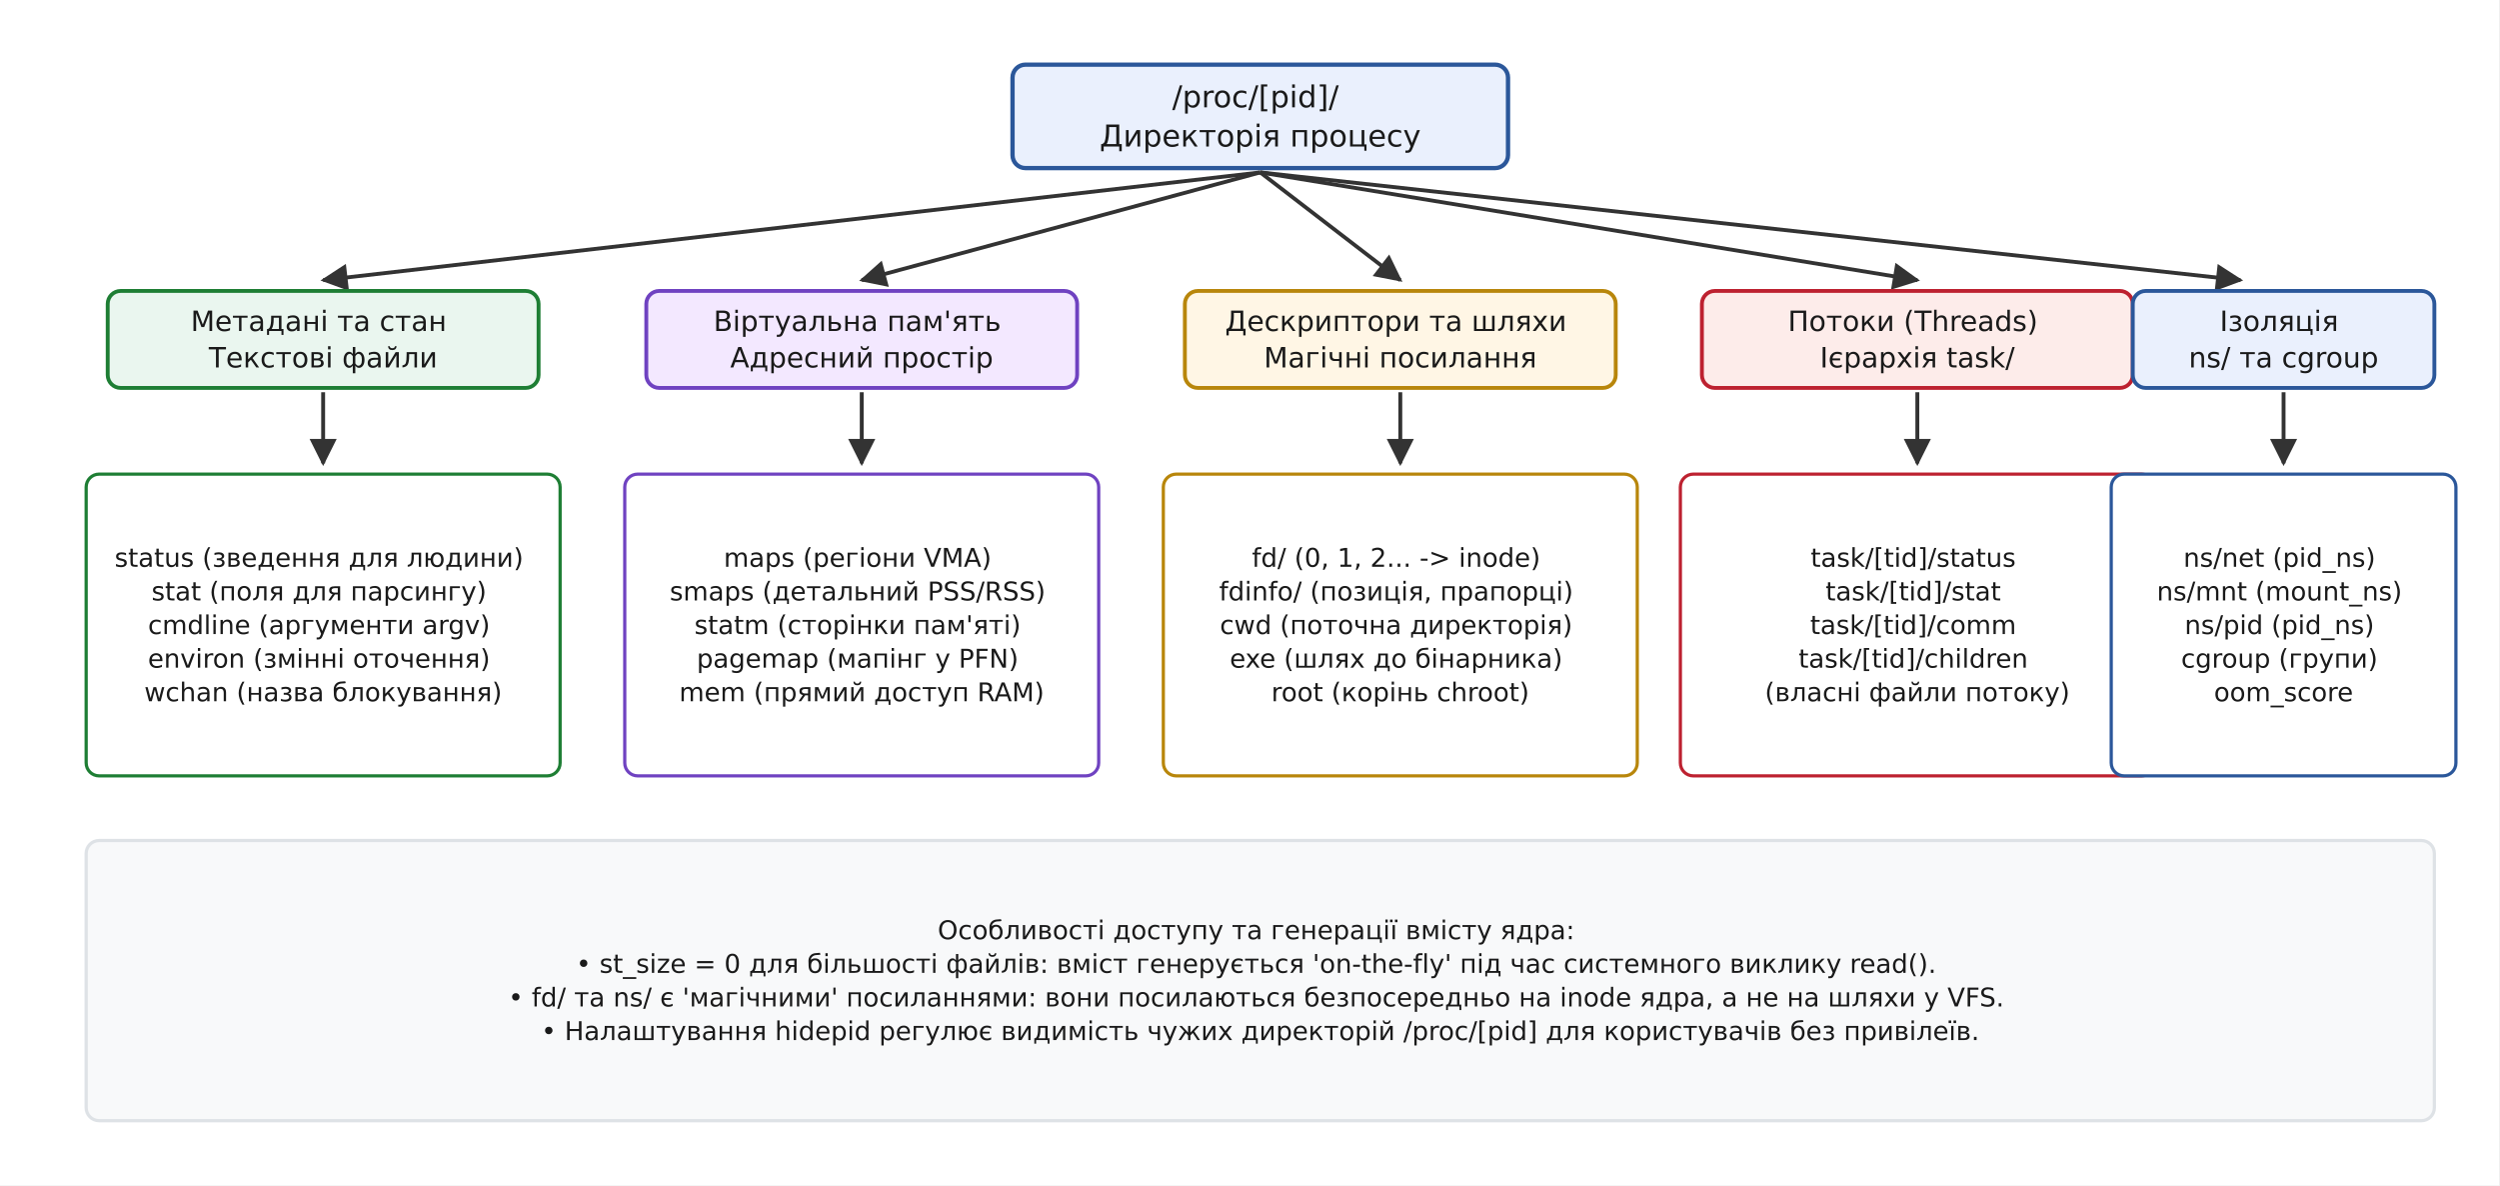
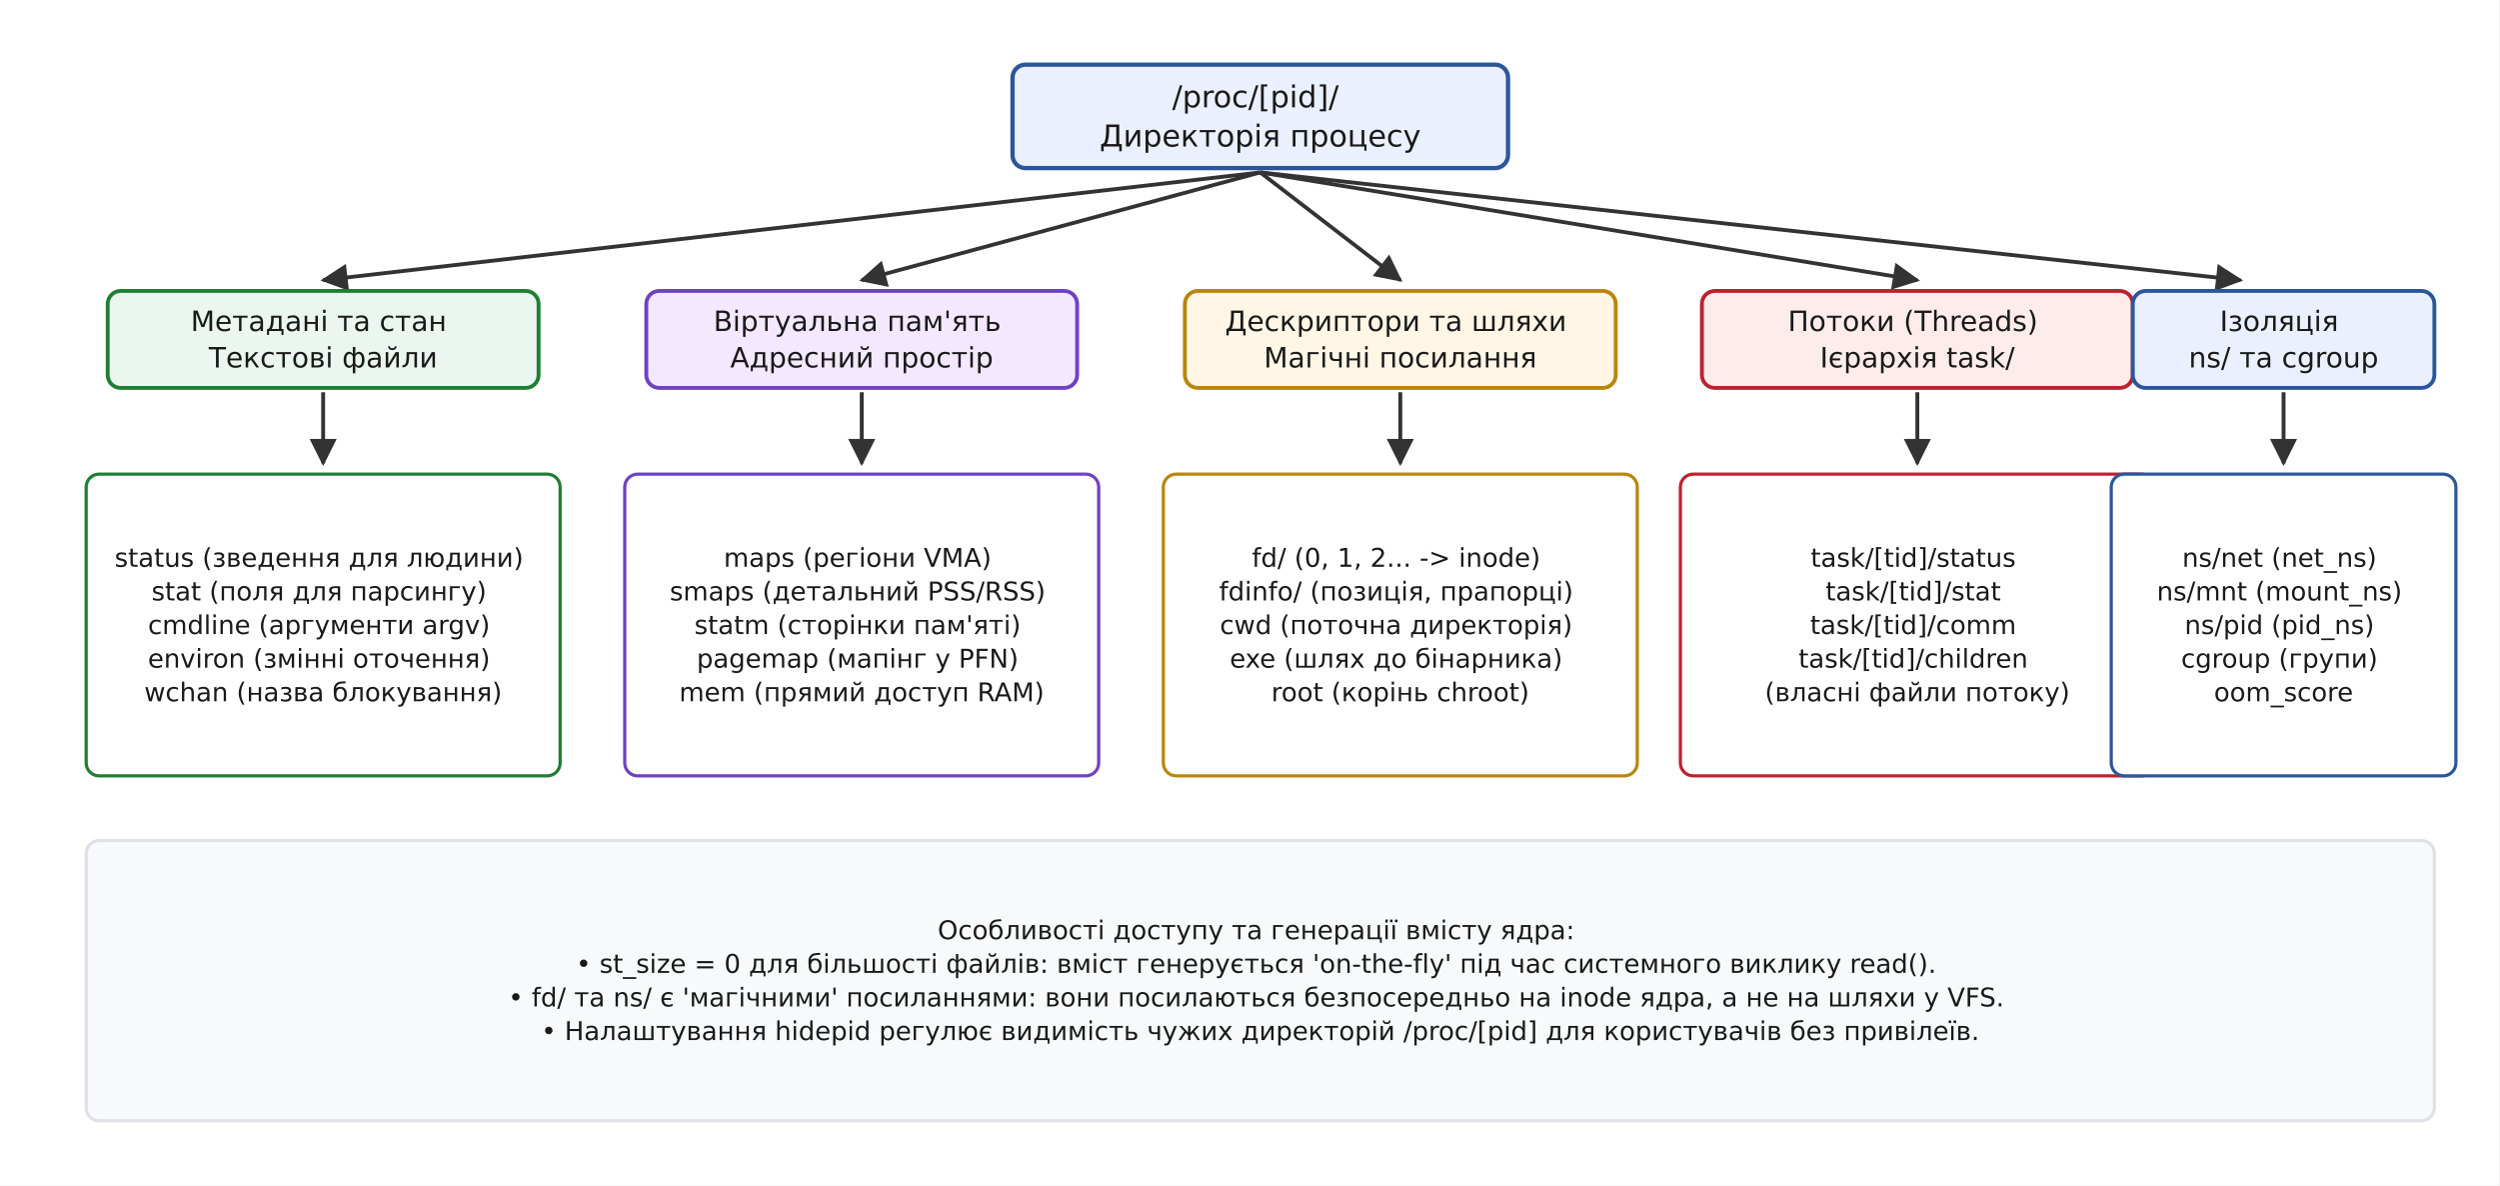
<svg xmlns="http://www.w3.org/2000/svg" viewBox="-10 -10 1160 550" font-family="'Segoe UI', 'DejaVu Sans', Arial, sans-serif">
  <rect x="-10" y="-10" width="1160" height="550" fill="#ffffff" />
  <defs>
    <marker id="arrow" viewBox="0 0 10 10" refX="9" refY="5" markerWidth="7" markerHeight="7" orient="auto-start-reverse">
      <path d="M0 0 L10 5 L0 10 z" fill="#333333" />
    </marker>
  </defs>
  <rect x="460.0" y="20.0" width="230.0" height="48.0" rx="6" fill="#eaf0fd" stroke="#2b579a" stroke-width="2.0" />
  <text x="575.0" y="39.8" font-family="'Segoe UI', 'DejaVu Sans', Arial, sans-serif" font-size="14" fill="#1a1a1a" text-anchor="middle">
    <tspan x="575.0" dy="0.0">/proc/[pid]/</tspan>
    <tspan x="575.0" dy="18.2">Директорія процесу</tspan>
  </text>
  <line x1="575.0" y1="70.0" x2="140.0" y2="120.0" stroke="#333333" stroke-width="1.8" marker-end="url(#arrow)" />
  <line x1="575.0" y1="70.0" x2="390.0" y2="120.0" stroke="#333333" stroke-width="1.8" marker-end="url(#arrow)" />
  <line x1="575.0" y1="70.0" x2="640.0" y2="120.0" stroke="#333333" stroke-width="1.8" marker-end="url(#arrow)" />
  <line x1="575.0" y1="70.0" x2="880.0" y2="120.0" stroke="#333333" stroke-width="1.8" marker-end="url(#arrow)" />
  <line x1="575.0" y1="70.0" x2="1030.0" y2="120.0" stroke="#333333" stroke-width="1.8" marker-end="url(#arrow)" />
  <rect x="40.0" y="125.0" width="200.0" height="45.0" rx="6" fill="#eaf6ef" stroke="#1e7e34" stroke-width="1.8" />
  <text x="140.0" y="143.6" font-family="'Segoe UI', 'DejaVu Sans', Arial, sans-serif" font-size="13" fill="#1a1a1a" text-anchor="middle">
    <tspan x="140.0" dy="0.0">Метадані та стан</tspan>
    <tspan x="140.0" dy="16.9">Текстові файли</tspan>
  </text>
  <line x1="140.0" y1="172.0" x2="140.0" y2="205.0" stroke="#333333" stroke-width="1.8" marker-end="url(#arrow)" />
  <rect x="30.0" y="210.0" width="220.0" height="140.0" rx="6" fill="#ffffff" stroke="#1e7e34" stroke-width="1.5" />
  <text x="140.0" y="253.0" font-family="'Segoe UI', 'DejaVu Sans', Arial, sans-serif" font-size="12" fill="#1a1a1a" text-anchor="middle">
    <tspan x="140.0" dy="0.0">status  (зведення для людини)</tspan>
    <tspan x="140.0" dy="15.6">stat    (поля для парсингу)</tspan>
    <tspan x="140.0" dy="15.6">cmdline (аргументи argv)</tspan>
    <tspan x="140.0" dy="15.6">environ (змінні оточення)</tspan>
    <tspan x="140.0" dy="15.6">wchan   (назва блокування)</tspan>
  </text>
  <rect x="290.0" y="125.0" width="200.0" height="45.0" rx="6" fill="#f3e8ff" stroke="#6f42c1" stroke-width="1.8" />
  <text x="390.0" y="143.6" font-family="'Segoe UI', 'DejaVu Sans', Arial, sans-serif" font-size="13" fill="#1a1a1a" text-anchor="middle">
    <tspan x="390.0" dy="0.0">Віртуальна пам'ять</tspan>
    <tspan x="390.0" dy="16.9">Адресний простір</tspan>
  </text>
  <line x1="390.0" y1="172.0" x2="390.0" y2="205.0" stroke="#333333" stroke-width="1.8" marker-end="url(#arrow)" />
  <rect x="280.0" y="210.0" width="220.0" height="140.0" rx="6" fill="#ffffff" stroke="#6f42c1" stroke-width="1.5" />
  <text x="390.0" y="253.0" font-family="'Segoe UI', 'DejaVu Sans', Arial, sans-serif" font-size="12" fill="#1a1a1a" text-anchor="middle">
    <tspan x="390.0" dy="0.0">maps     (регіони VMA)</tspan>
    <tspan x="390.0" dy="15.6">smaps    (детальний PSS/RSS)</tspan>
    <tspan x="390.0" dy="15.6">statm    (сторінки пам'яті)</tspan>
    <tspan x="390.0" dy="15.6">pagemap  (мапінг у PFN)</tspan>
    <tspan x="390.0" dy="15.6">mem      (прямий доступ RAM)</tspan>
  </text>
  <rect x="540.0" y="125.0" width="200.0" height="45.0" rx="6" fill="#fff6e5" stroke="#b8860b" stroke-width="1.8" />
  <text x="640.0" y="143.6" font-family="'Segoe UI', 'DejaVu Sans', Arial, sans-serif" font-size="13" fill="#1a1a1a" text-anchor="middle">
    <tspan x="640.0" dy="0.0">Дескриптори та шляхи</tspan>
    <tspan x="640.0" dy="16.9">Магічні посилання</tspan>
  </text>
  <line x1="640.0" y1="172.0" x2="640.0" y2="205.0" stroke="#333333" stroke-width="1.8" marker-end="url(#arrow)" />
  <rect x="530.0" y="210.0" width="220.0" height="140.0" rx="6" fill="#ffffff" stroke="#b8860b" stroke-width="1.5" />
  <text x="640.0" y="253.0" font-family="'Segoe UI', 'DejaVu Sans', Arial, sans-serif" font-size="12" fill="#1a1a1a" text-anchor="middle">
    <tspan x="640.0" dy="0.0">fd/     (0, 1, 2... -&gt; inode)</tspan>
    <tspan x="640.0" dy="15.6">fdinfo/ (позиція, прапорці)</tspan>
    <tspan x="640.0" dy="15.6">cwd     (поточна директорія)</tspan>
    <tspan x="640.0" dy="15.6">exe     (шлях до бінарника)</tspan>
    <tspan x="640.0" dy="15.6">root    (корінь chroot)</tspan>
  </text>
  <rect x="780.0" y="125.0" width="200.0" height="45.0" rx="6" fill="#fdecea" stroke="#bd2130" stroke-width="1.8" />
  <text x="880.0" y="143.6" font-family="'Segoe UI', 'DejaVu Sans', Arial, sans-serif" font-size="13" fill="#1a1a1a" text-anchor="middle">
    <tspan x="880.0" dy="0.0">Потоки (Threads)</tspan>
    <tspan x="880.0" dy="16.9">Ієрархія task/</tspan>
  </text>
  <line x1="880.0" y1="172.0" x2="880.0" y2="205.0" stroke="#333333" stroke-width="1.8" marker-end="url(#arrow)" />
  <rect x="770.0" y="210.0" width="220.0" height="140.0" rx="6" fill="#ffffff" stroke="#bd2130" stroke-width="1.5" />
  <text x="880.0" y="253.0" font-family="'Segoe UI', 'DejaVu Sans', Arial, sans-serif" font-size="12" fill="#1a1a1a" text-anchor="middle">
    <tspan x="880.0" dy="0.0">task/[tid]/status</tspan>
    <tspan x="880.0" dy="15.6">task/[tid]/stat</tspan>
    <tspan x="880.0" dy="15.6">task/[tid]/comm</tspan>
    <tspan x="880.0" dy="15.6">task/[tid]/children</tspan>
    <tspan x="880.0" dy="15.6">(власні файли потоку)</tspan>
  </text>
  <rect x="980.0" y="125.0" width="140.0" height="45.0" rx="6" fill="#eaf0fd" stroke="#2b579a" stroke-width="1.8" />
  <text x="1050.0" y="143.6" font-family="'Segoe UI', 'DejaVu Sans', Arial, sans-serif" font-size="13" fill="#1a1a1a" text-anchor="middle">
    <tspan x="1050.0" dy="0.0">Ізоляція</tspan>
    <tspan x="1050.0" dy="16.9">ns/ та cgroup</tspan>
  </text>
  <line x1="1050.0" y1="172.0" x2="1050.0" y2="205.0" stroke="#333333" stroke-width="1.8" marker-end="url(#arrow)" />
  <rect x="970.0" y="210.0" width="160.0" height="140.0" rx="6" fill="#ffffff" stroke="#2b579a" stroke-width="1.5" />
  <text x="1050.0" y="253.0" font-family="'Segoe UI', 'DejaVu Sans', Arial, sans-serif" font-size="12" fill="#1a1a1a" text-anchor="middle">
-     <tspan x="1050.0" dy="0.0">ns/net  (pid_ns)</tspan>
+     <tspan x="1050.0" dy="0.0">ns/net  (net_ns)</tspan>
    <tspan x="1050.0" dy="15.6">ns/mnt  (mount_ns)</tspan>
    <tspan x="1050.0" dy="15.6">ns/pid  (pid_ns)</tspan>
    <tspan x="1050.0" dy="15.6">cgroup  (групи)</tspan>
    <tspan x="1050.0" dy="15.6">oom_score</tspan>
  </text>
  <rect x="30.0" y="380.0" width="1090.0" height="130.0" rx="6" fill="#f8f9fa" stroke="#dee2e6" stroke-width="1.5" />
  <text x="575.0" y="425.8" font-family="'Segoe UI', 'DejaVu Sans', Arial, sans-serif" font-size="12" fill="#1a1a1a" text-anchor="middle">
    <tspan x="575.0" dy="0.0">Особливості доступу та генерації вмісту ядра:</tspan>
    <tspan x="575.0" dy="15.6">• st_size = 0 для більшості файлів: вміст генерується 'on-the-fly' під час системного виклику read().</tspan>
    <tspan x="575.0" dy="15.6">• fd/ та ns/ є 'магічними' посиланнями: вони посилаються безпосередньо на inode ядра, а не на шляхи у VFS.</tspan>
    <tspan x="575.0" dy="15.6">• Налаштування hidepid регулює видимість чужих директорій /proc/[pid] для користувачів без привілеїв.</tspan>
  </text>
</svg>
